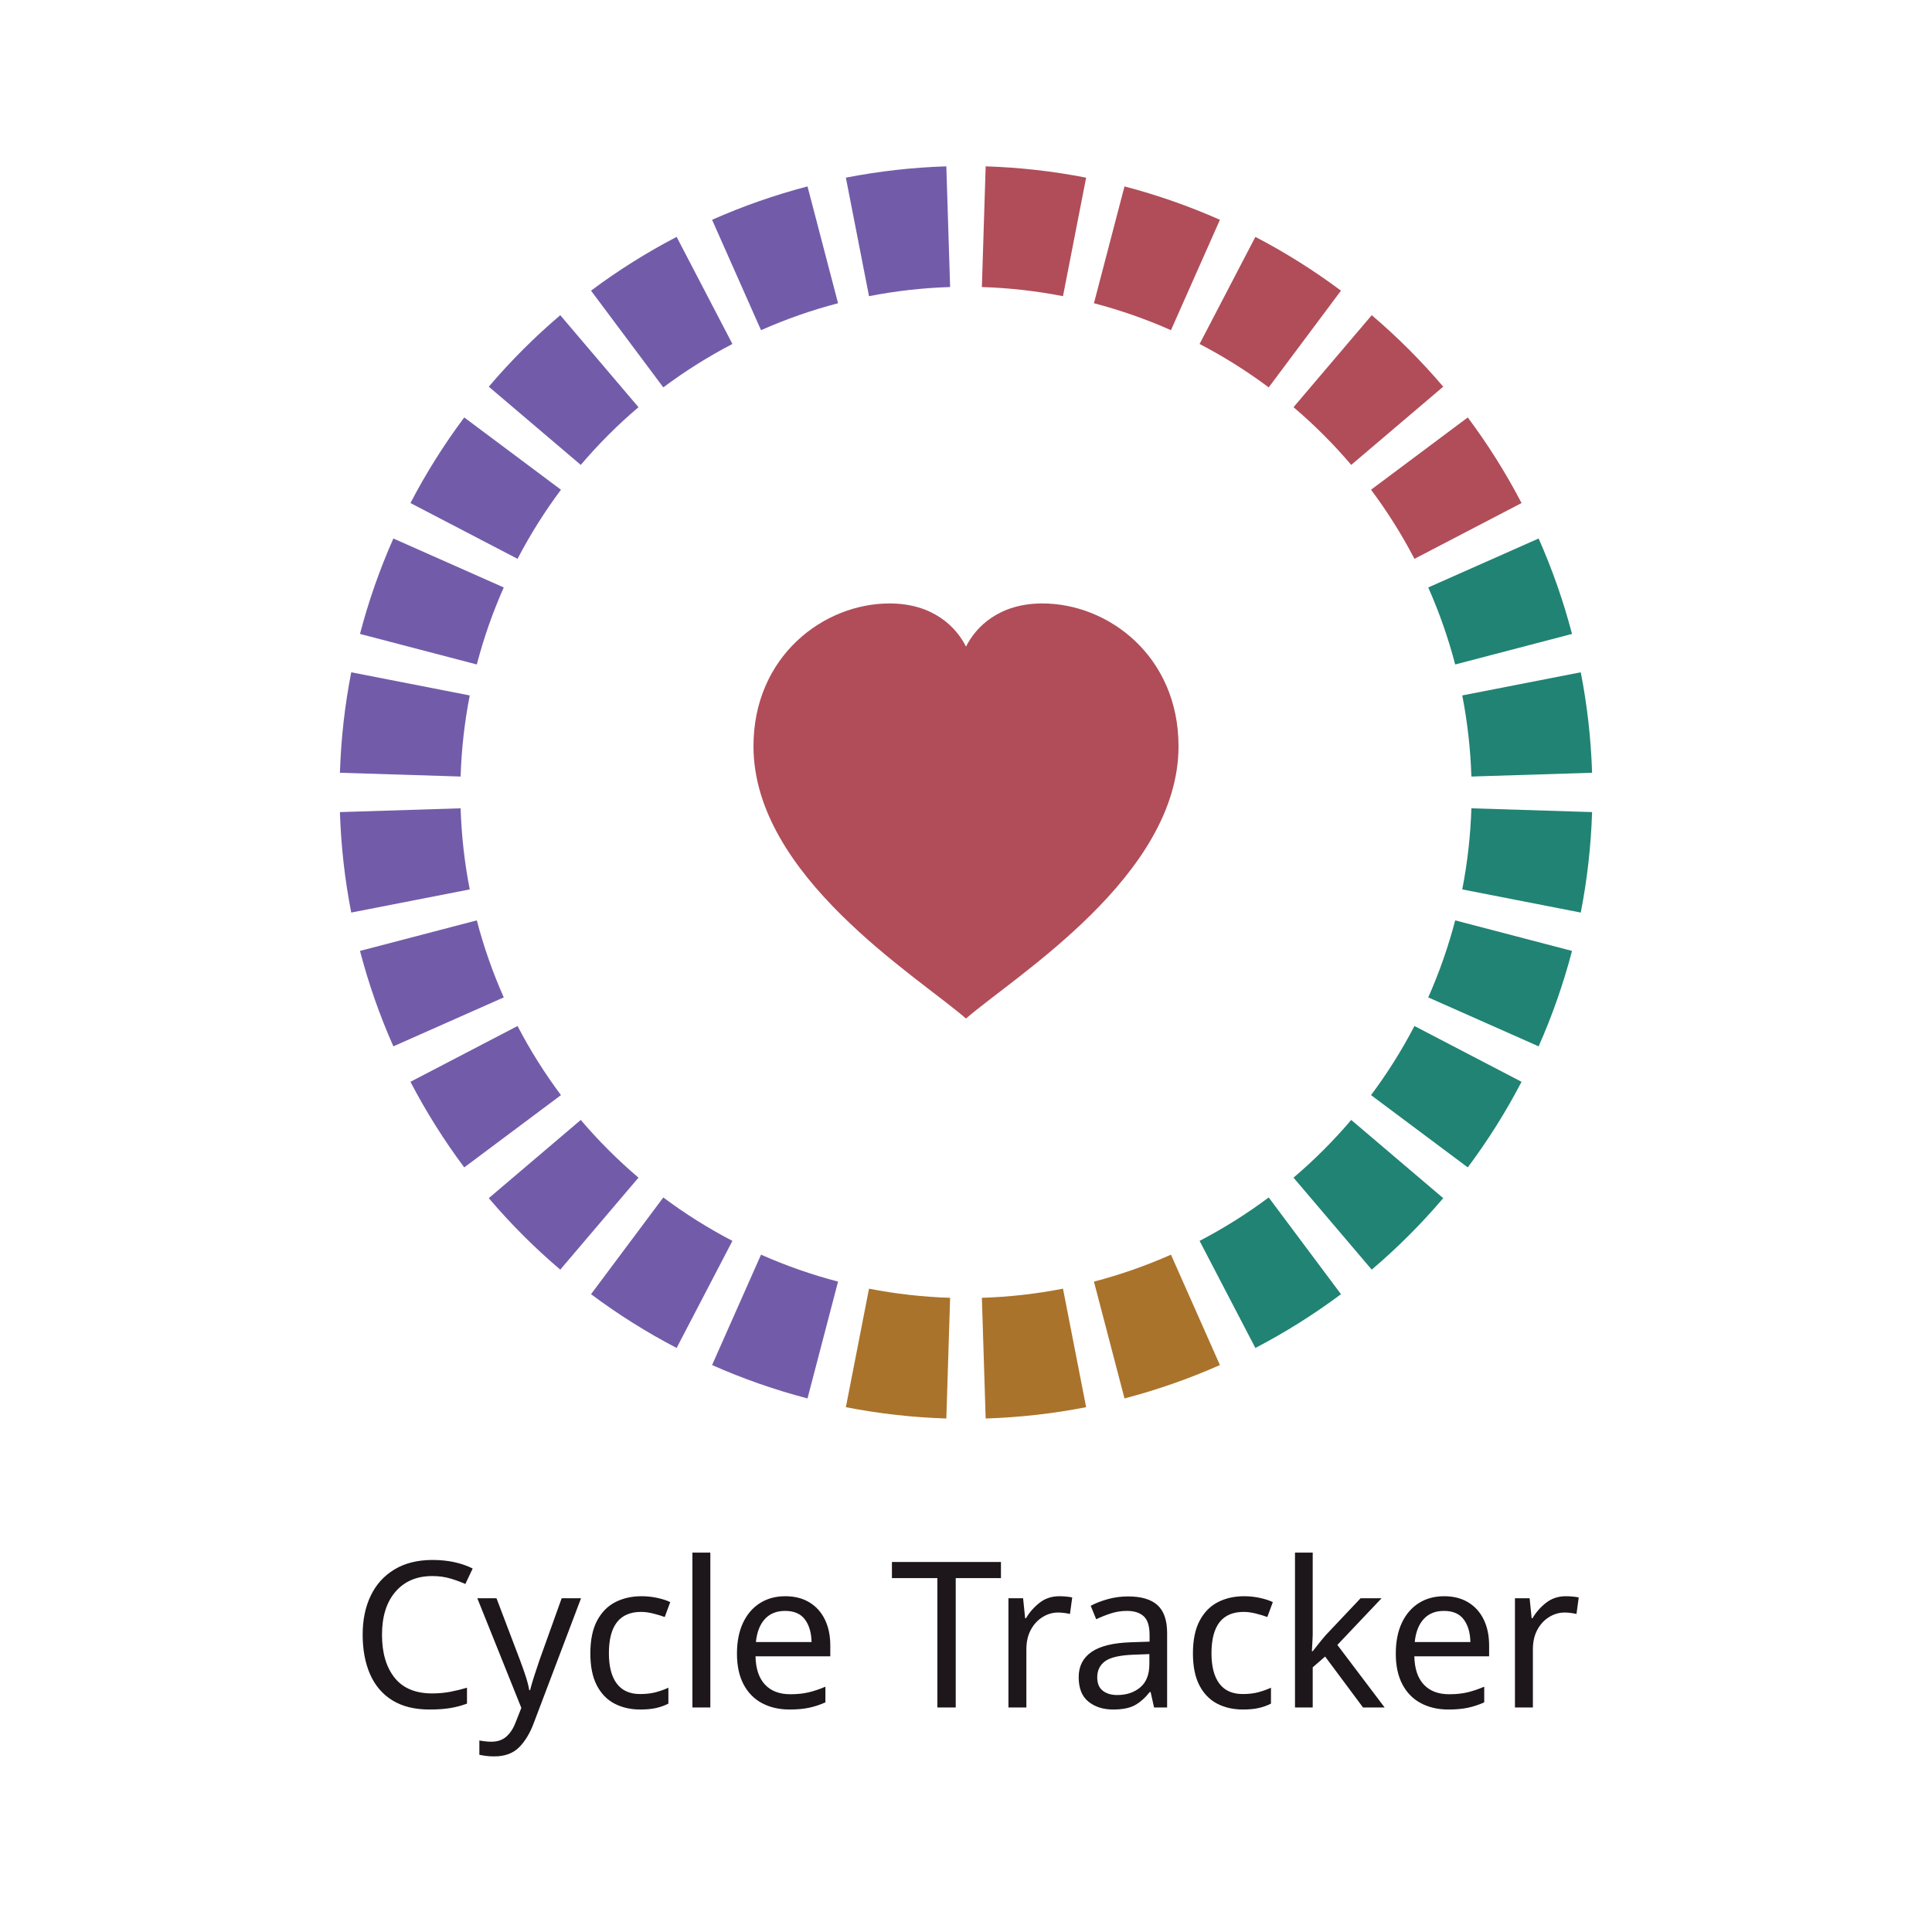
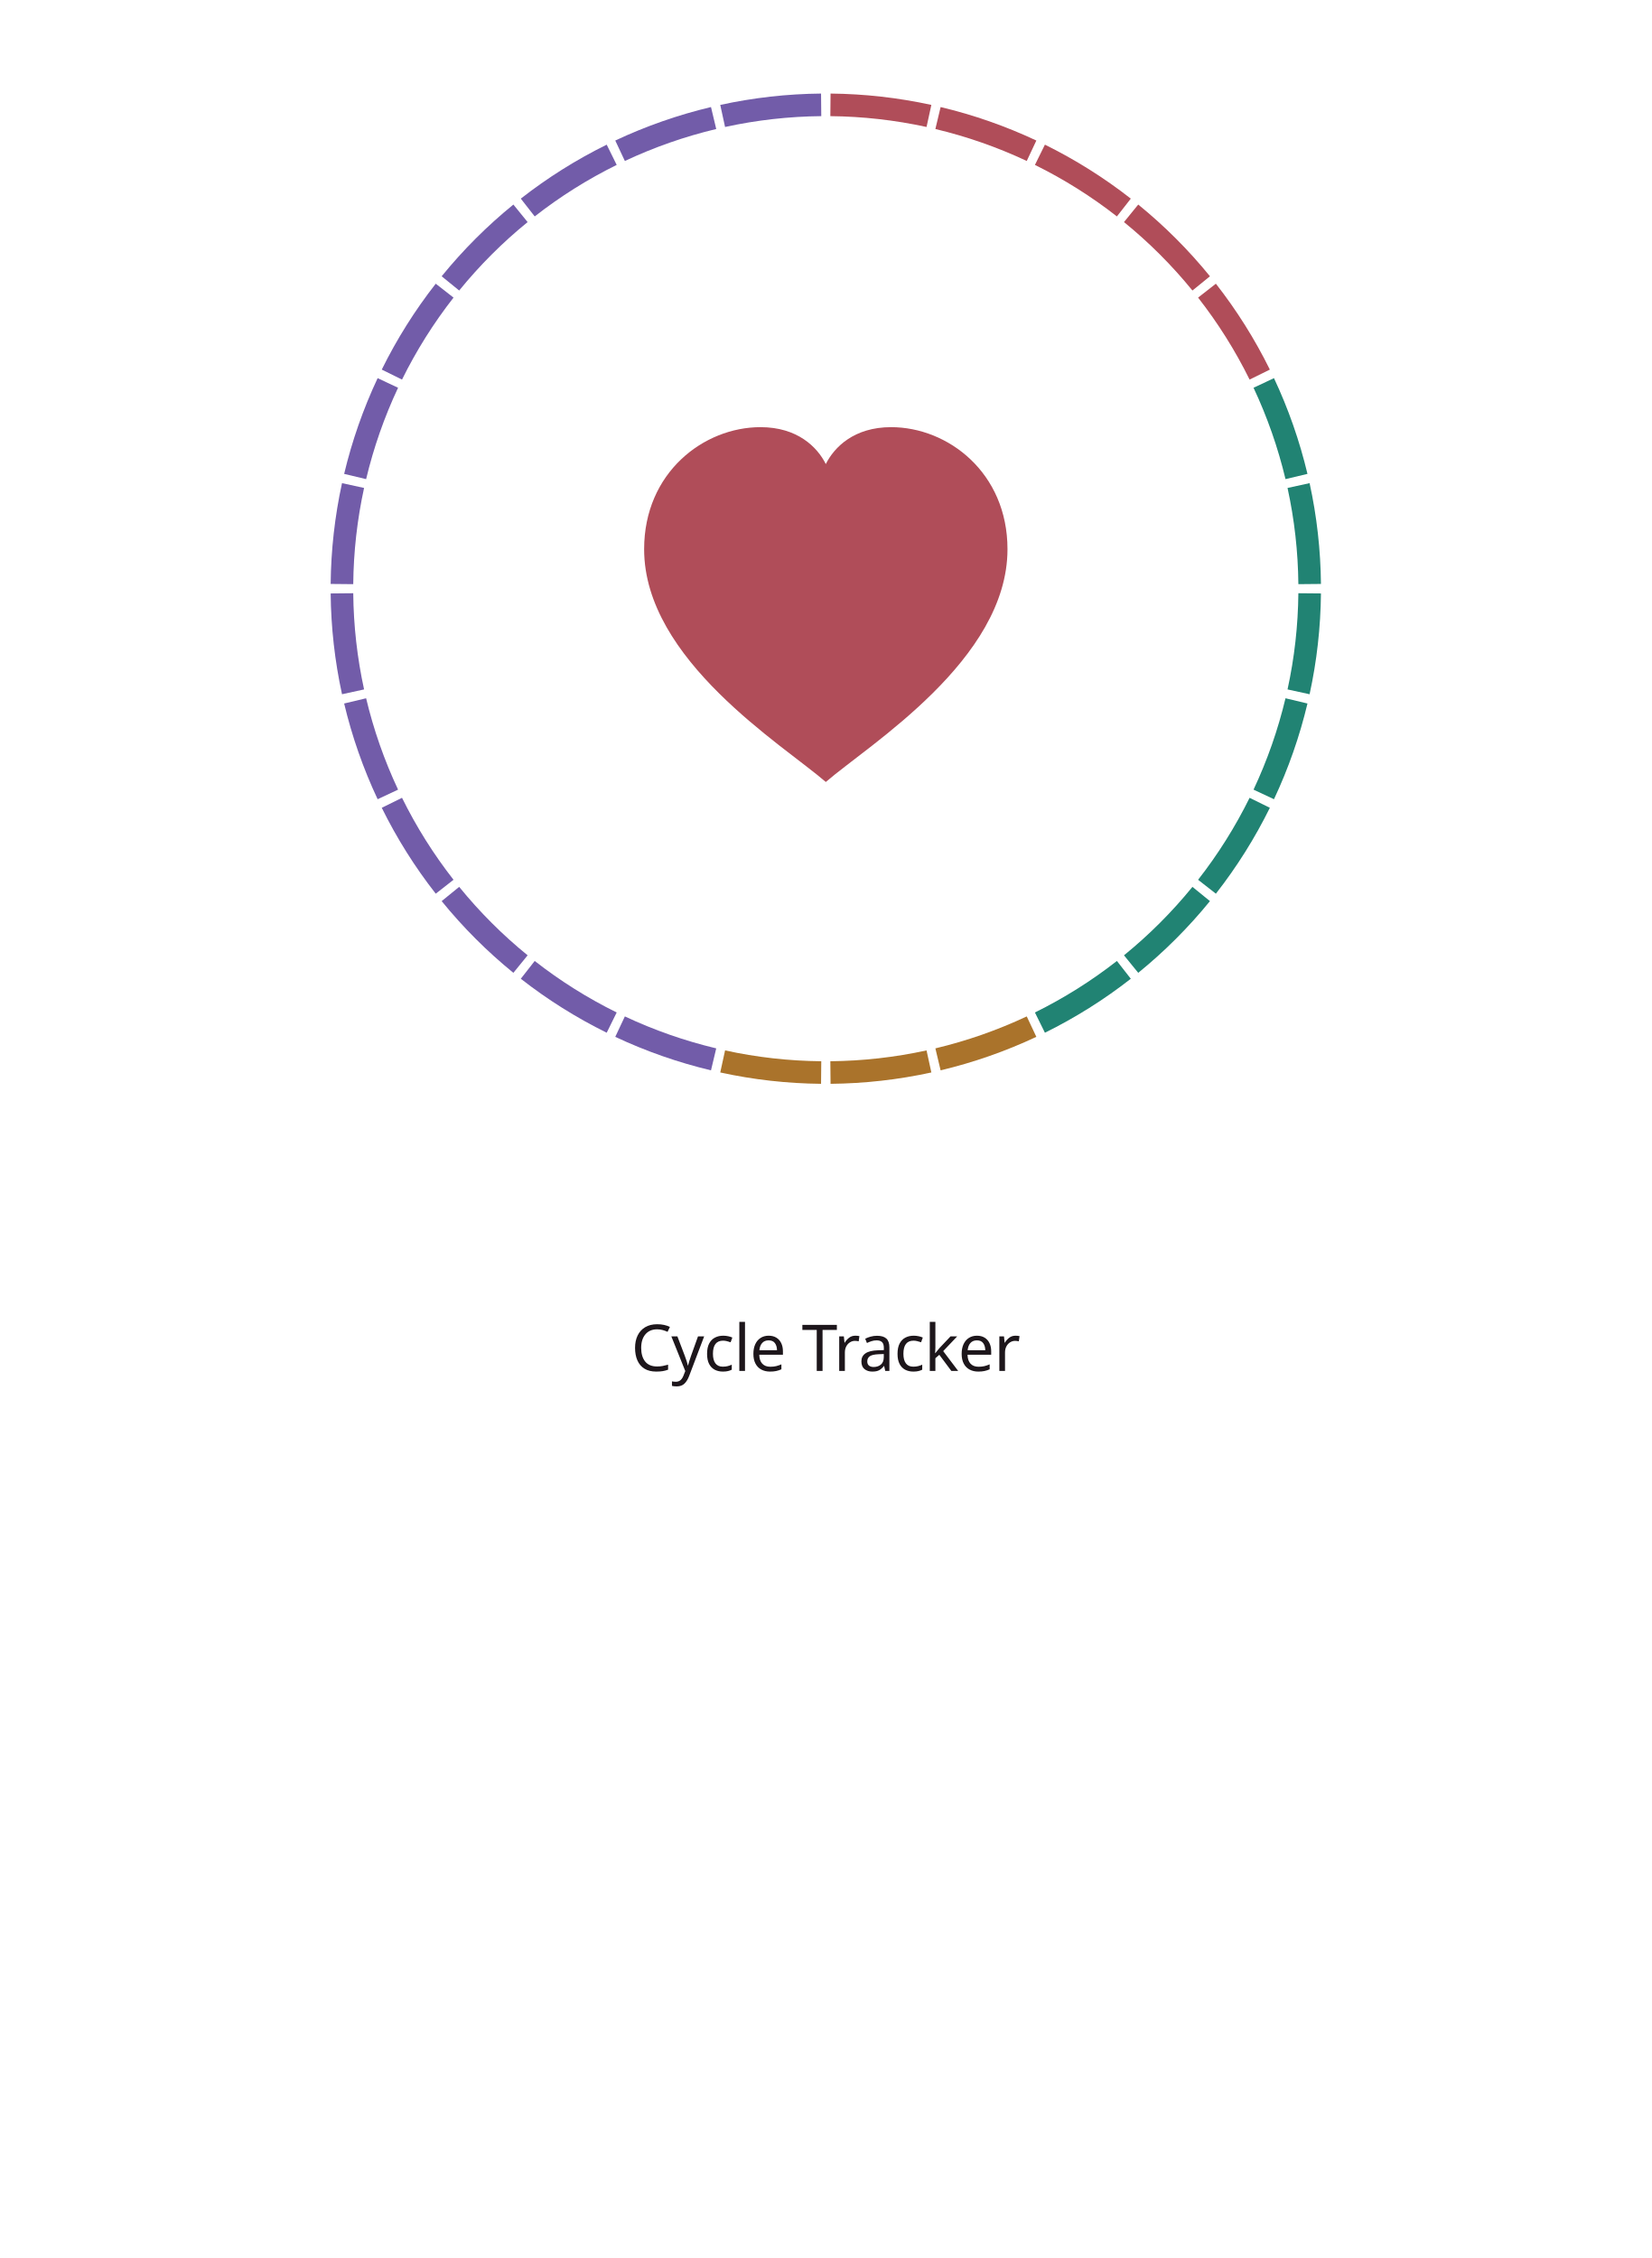
- <svg xmlns="http://www.w3.org/2000/svg" viewBox="0 0 1024 1024" width="1024" height="1024">
-   <g transform="translate(0 -92)">
-     <g transform="translate(512 512)" fill="none" stroke-width="64">
-       <path d="M 9.42 -299.85 A 300 300 0 0 1 57.54 -294.43" stroke="#B04D59" />
-       <path d="M 75.91 -290.24 A 300 300 0 0 1 121.61 -274.25" stroke="#B04D59" />
-       <path d="M 138.59 -266.07 A 300 300 0 0 1 179.59 -240.31" stroke="#B04D59" />
-       <path d="M 194.32 -228.56 A 300 300 0 0 1 228.56 -194.32" stroke="#B04D59" />
-       <path d="M 240.31 -179.59 A 300 300 0 0 1 266.07 -138.59" stroke="#B04D59" />
-       <path d="M 274.25 -121.61 A 300 300 0 0 1 290.24 -75.91" stroke="#218373" />
-       <path d="M 294.43 -57.54 A 300 300 0 0 1 299.85 -9.42" stroke="#218373" />
-       <path d="M 299.85 9.42 A 300 300 0 0 1 294.43 57.54" stroke="#218373" />
-       <path d="M 290.24 75.91 A 300 300 0 0 1 274.25 121.61" stroke="#218373" />
-       <path d="M 266.07 138.59 A 300 300 0 0 1 240.31 179.59" stroke="#218373" />
-       <path d="M 228.56 194.32 A 300 300 0 0 1 194.32 228.56" stroke="#218373" />
-       <path d="M 179.59 240.31 A 300 300 0 0 1 138.59 266.07" stroke="#218373" />
-       <path d="M 121.61 274.25 A 300 300 0 0 1 75.91 290.24" stroke="#AA732B" />
-       <path d="M 57.54 294.43 A 300 300 0 0 1 9.42 299.85" stroke="#AA732B" />
-       <path d="M -9.42 299.85 A 300 300 0 0 1 -57.54 294.43" stroke="#AA732B" />
-       <path d="M -75.91 290.24 A 300 300 0 0 1 -121.61 274.25" stroke="#725CA9" />
-       <path d="M -138.59 266.07 A 300 300 0 0 1 -179.59 240.31" stroke="#725CA9" />
-       <path d="M -194.32 228.56 A 300 300 0 0 1 -228.56 194.32" stroke="#725CA9" />
-       <path d="M -240.31 179.59 A 300 300 0 0 1 -266.07 138.59" stroke="#725CA9" />
-       <path d="M -274.25 121.61 A 300 300 0 0 1 -290.24 75.91" stroke="#725CA9" />
-       <path d="M -294.43 57.54 A 300 300 0 0 1 -299.85 9.42" stroke="#725CA9" />
-       <path d="M -299.85 -9.42 A 300 300 0 0 1 -294.43 -57.54" stroke="#725CA9" />
-       <path d="M -290.24 -75.91 A 300 300 0 0 1 -274.25 -121.61" stroke="#725CA9" />
-       <path d="M -266.07 -138.59 A 300 300 0 0 1 -240.31 -179.59" stroke="#725CA9" />
-       <path d="M -228.56 -194.32 A 300 300 0 0 1 -194.32 -228.56" stroke="#725CA9" />
-       <path d="M -179.59 -240.31 A 300 300 0 0 1 -138.59 -266.07" stroke="#725CA9" />
-       <path d="M -121.61 -274.25 A 300 300 0 0 1 -75.91 -290.24" stroke="#725CA9" />
-       <path d="M -57.54 -294.43 A 300 300 0 0 1 -9.42 -299.85" stroke="#725CA9" />
-     </g>
-     <g transform="translate(512 528) scale(0.88)">
-       <path d="M 0 118 C -30 92 -128 32 -128 -46 C -128 -100 -86 -132 -46 -132 C -20 -132 -6 -118 0 -106 C 6 -118 20 -132 46 -132 C 86 -132 128 -100 128 -46 C 128 32 30 92 0 118 Z" fill="#B04D59" />
-     </g>
+ <svg xmlns="http://www.w3.org/2000/svg" viewBox="0 0 1024 1400" width="1024" height="1400">
+   <g transform="translate(512 365)" fill="none" stroke-width="14">
+     <path d="M 2.88 -299.99 A 300 300 0 0 1 63.95 -293.11" stroke="#B04D59" />
+     <path d="M 69.56 -291.82 A 300 300 0 0 1 127.56 -271.53" stroke="#B04D59" />
+     <path d="M 132.75 -269.03 A 300 300 0 0 1 184.79 -236.33" stroke="#B04D59" />
+     <path d="M 189.29 -232.74 A 300 300 0 0 1 232.74 -189.29" stroke="#B04D59" />
+     <path d="M 236.33 -184.79 A 300 300 0 0 1 269.03 -132.75" stroke="#B04D59" />
+     <path d="M 271.53 -127.56 A 300 300 0 0 1 291.82 -69.56" stroke="#218373" />
+     <path d="M 293.11 -63.95 A 300 300 0 0 1 299.99 -2.88" stroke="#218373" />
+     <path d="M 299.99 2.88 A 300 300 0 0 1 293.11 63.95" stroke="#218373" />
+     <path d="M 291.82 69.56 A 300 300 0 0 1 271.53 127.56" stroke="#218373" />
+     <path d="M 269.03 132.75 A 300 300 0 0 1 236.33 184.79" stroke="#218373" />
+     <path d="M 232.74 189.29 A 300 300 0 0 1 189.29 232.74" stroke="#218373" />
+     <path d="M 184.79 236.33 A 300 300 0 0 1 132.75 269.03" stroke="#218373" />
+     <path d="M 127.56 271.53 A 300 300 0 0 1 69.56 291.82" stroke="#AA732B" />
+     <path d="M 63.95 293.11 A 300 300 0 0 1 2.88 299.99" stroke="#AA732B" />
+     <path d="M -2.88 299.99 A 300 300 0 0 1 -63.95 293.11" stroke="#AA732B" />
+     <path d="M -69.56 291.82 A 300 300 0 0 1 -127.56 271.53" stroke="#725CA9" />
+     <path d="M -132.75 269.03 A 300 300 0 0 1 -184.79 236.33" stroke="#725CA9" />
+     <path d="M -189.29 232.74 A 300 300 0 0 1 -232.74 189.29" stroke="#725CA9" />
+     <path d="M -236.33 184.79 A 300 300 0 0 1 -269.03 132.75" stroke="#725CA9" />
+     <path d="M -271.53 127.56 A 300 300 0 0 1 -291.82 69.56" stroke="#725CA9" />
+     <path d="M -293.11 63.95 A 300 300 0 0 1 -299.99 2.88" stroke="#725CA9" />
+     <path d="M -299.99 -2.88 A 300 300 0 0 1 -293.11 -63.95" stroke="#725CA9" />
+     <path d="M -291.82 -69.56 A 300 300 0 0 1 -271.53 -127.56" stroke="#725CA9" />
+     <path d="M -269.03 -132.75 A 300 300 0 0 1 -236.33 -184.79" stroke="#725CA9" />
+     <path d="M -232.74 -189.29 A 300 300 0 0 1 -189.29 -232.74" stroke="#725CA9" />
+     <path d="M -184.79 -236.33 A 300 300 0 0 1 -132.75 -269.03" stroke="#725CA9" />
+     <path d="M -127.56 -271.53 A 300 300 0 0 1 -69.56 -291.82" stroke="#725CA9" />
+     <path d="M -63.95 -293.11 A 300 300 0 0 1 -2.88 -299.99" stroke="#725CA9" />
  </g>
-   <text x="512" y="905" text-anchor="middle" font-family="Manrope" font-weight="300" font-size="108" letter-spacing="-1" fill="#1D161B">Cycle Tracker</text>
+   <g transform="translate(512 381) scale(0.88)">
+     <path d="M 0 118 C -30 92 -128 32 -128 -46 C -128 -100 -86 -132 -46 -132 C -20 -132 -6 -118 0 -106 C 6 -118 20 -132 46 -132 C 86 -132 128 -100 128 -46 C 128 32 30 92 0 118 Z" fill="#B04D59" />
+   </g>
+   <text x="512" y="850" text-anchor="middle" font-family="Manrope" font-weight="300" font-size="40" letter-spacing="-0.4" fill="#1D161B">Cycle Tracker</text>
</svg>
